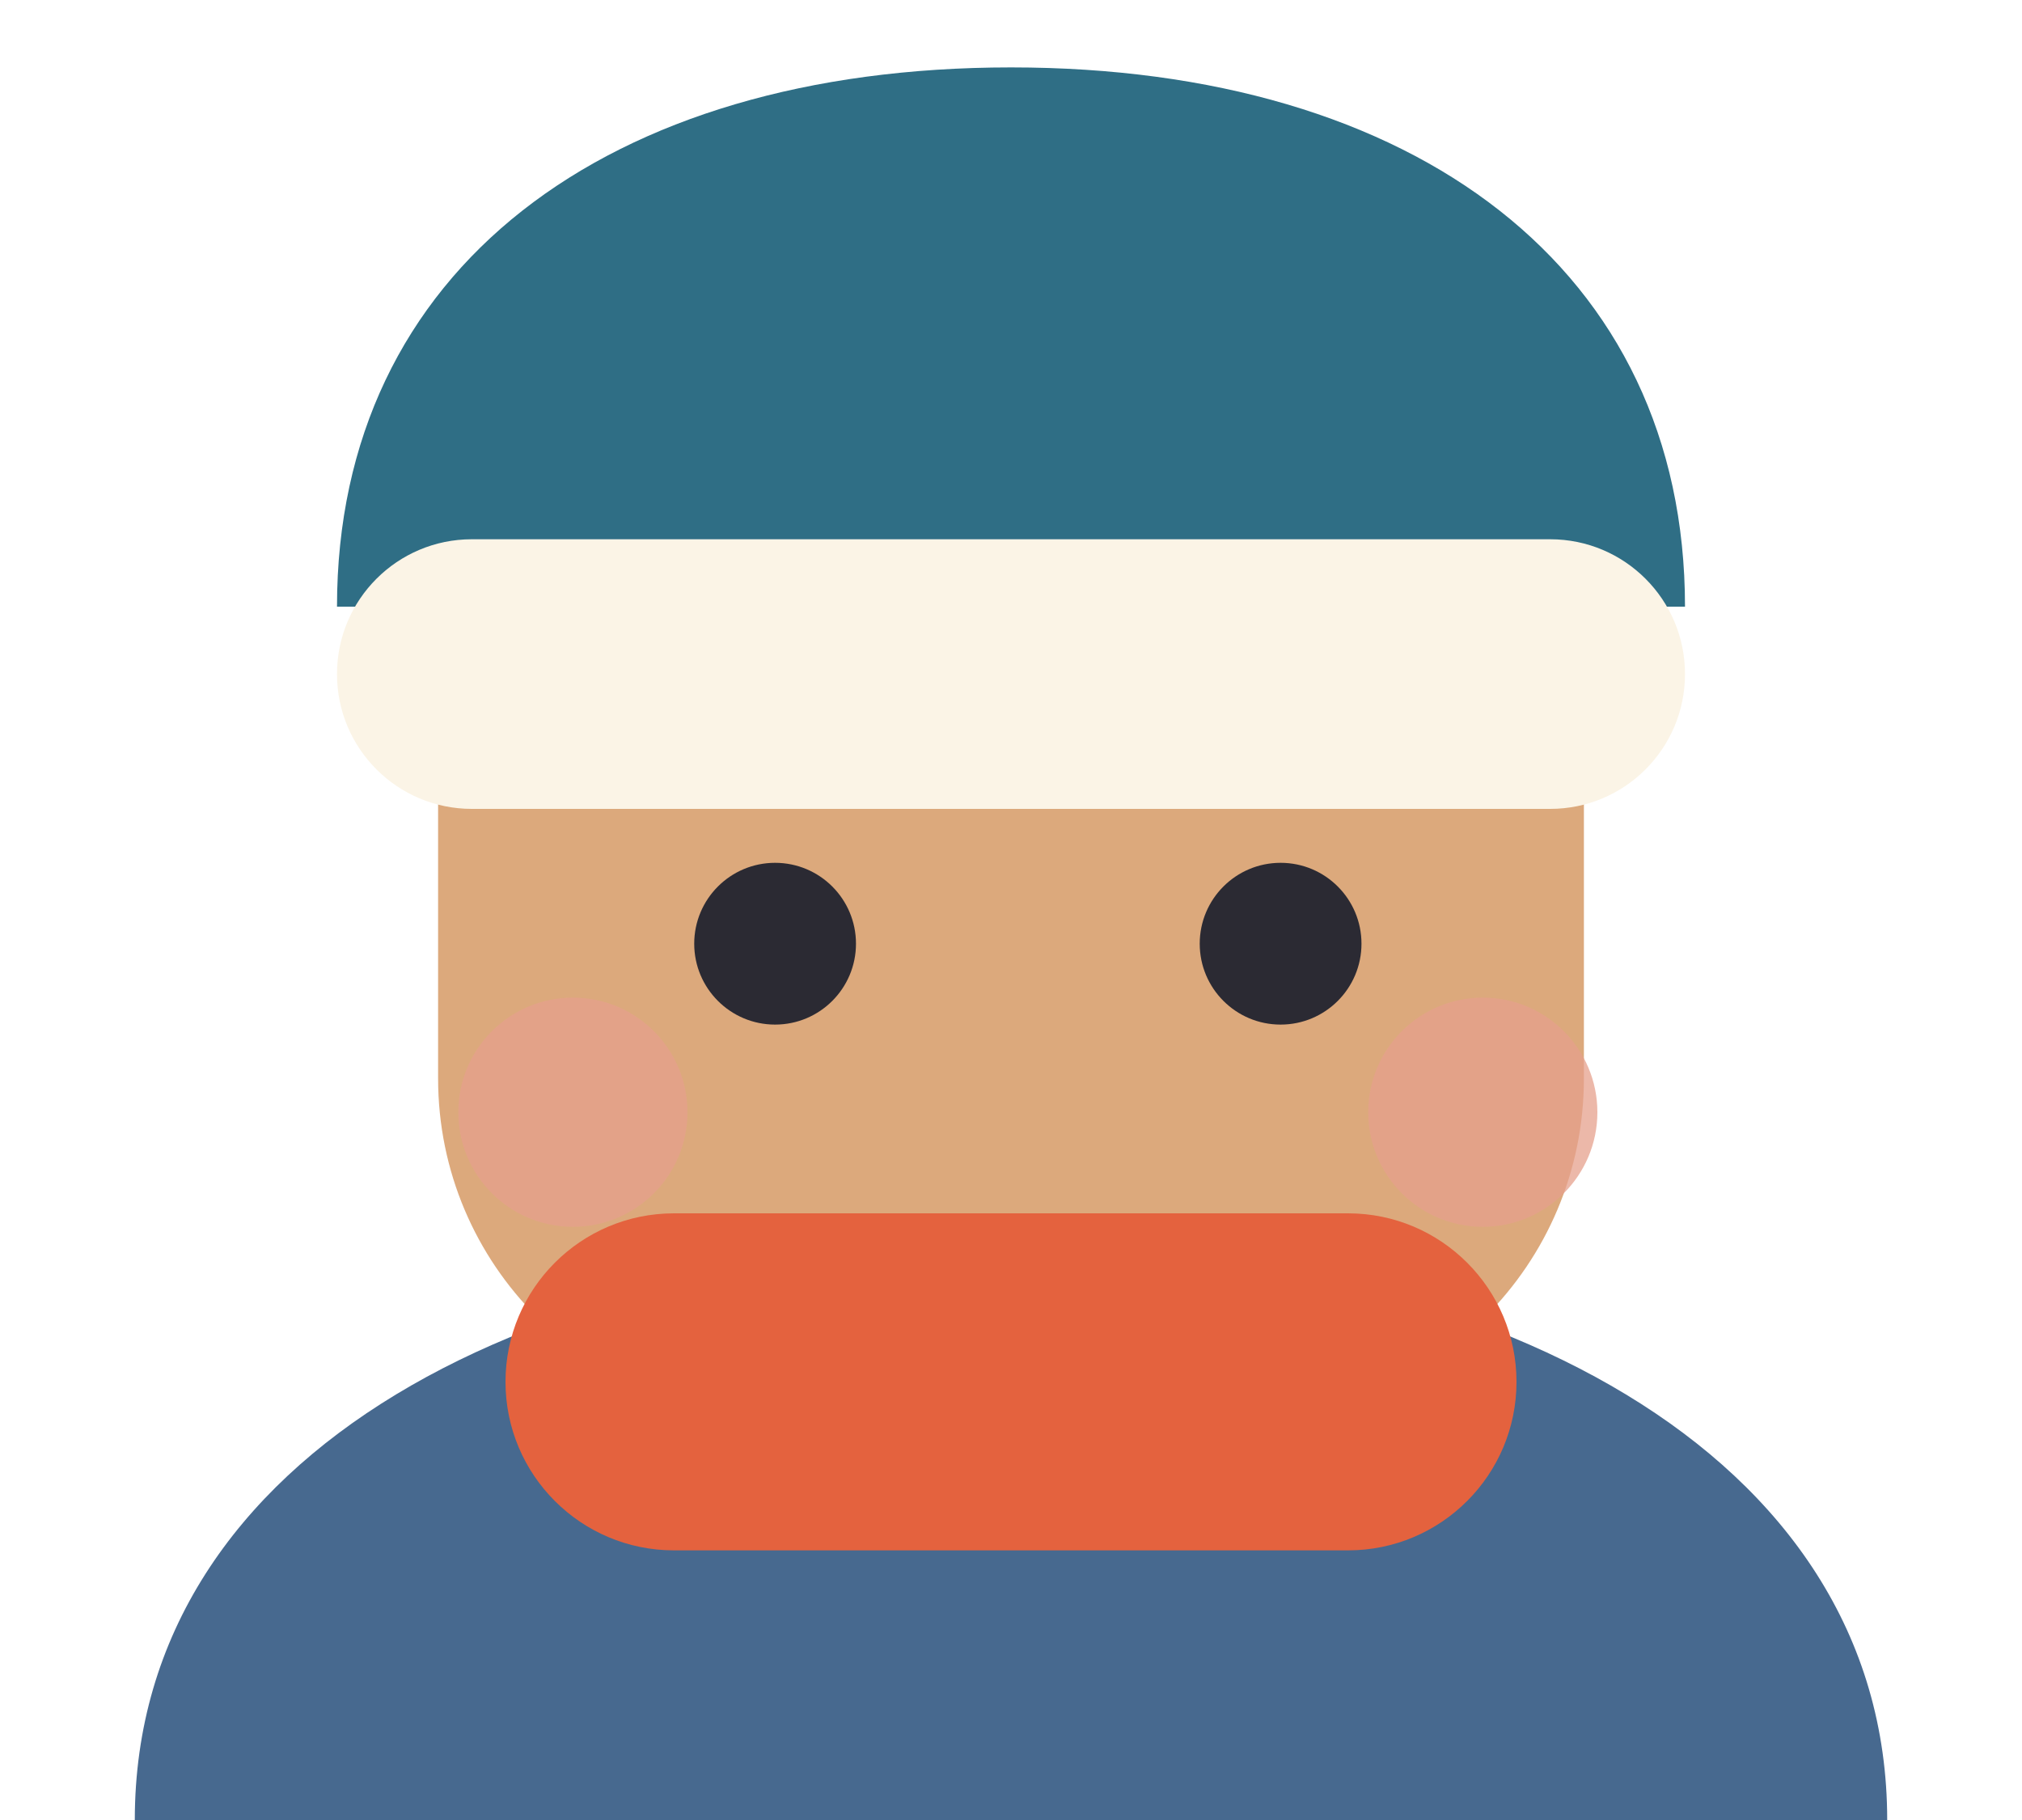
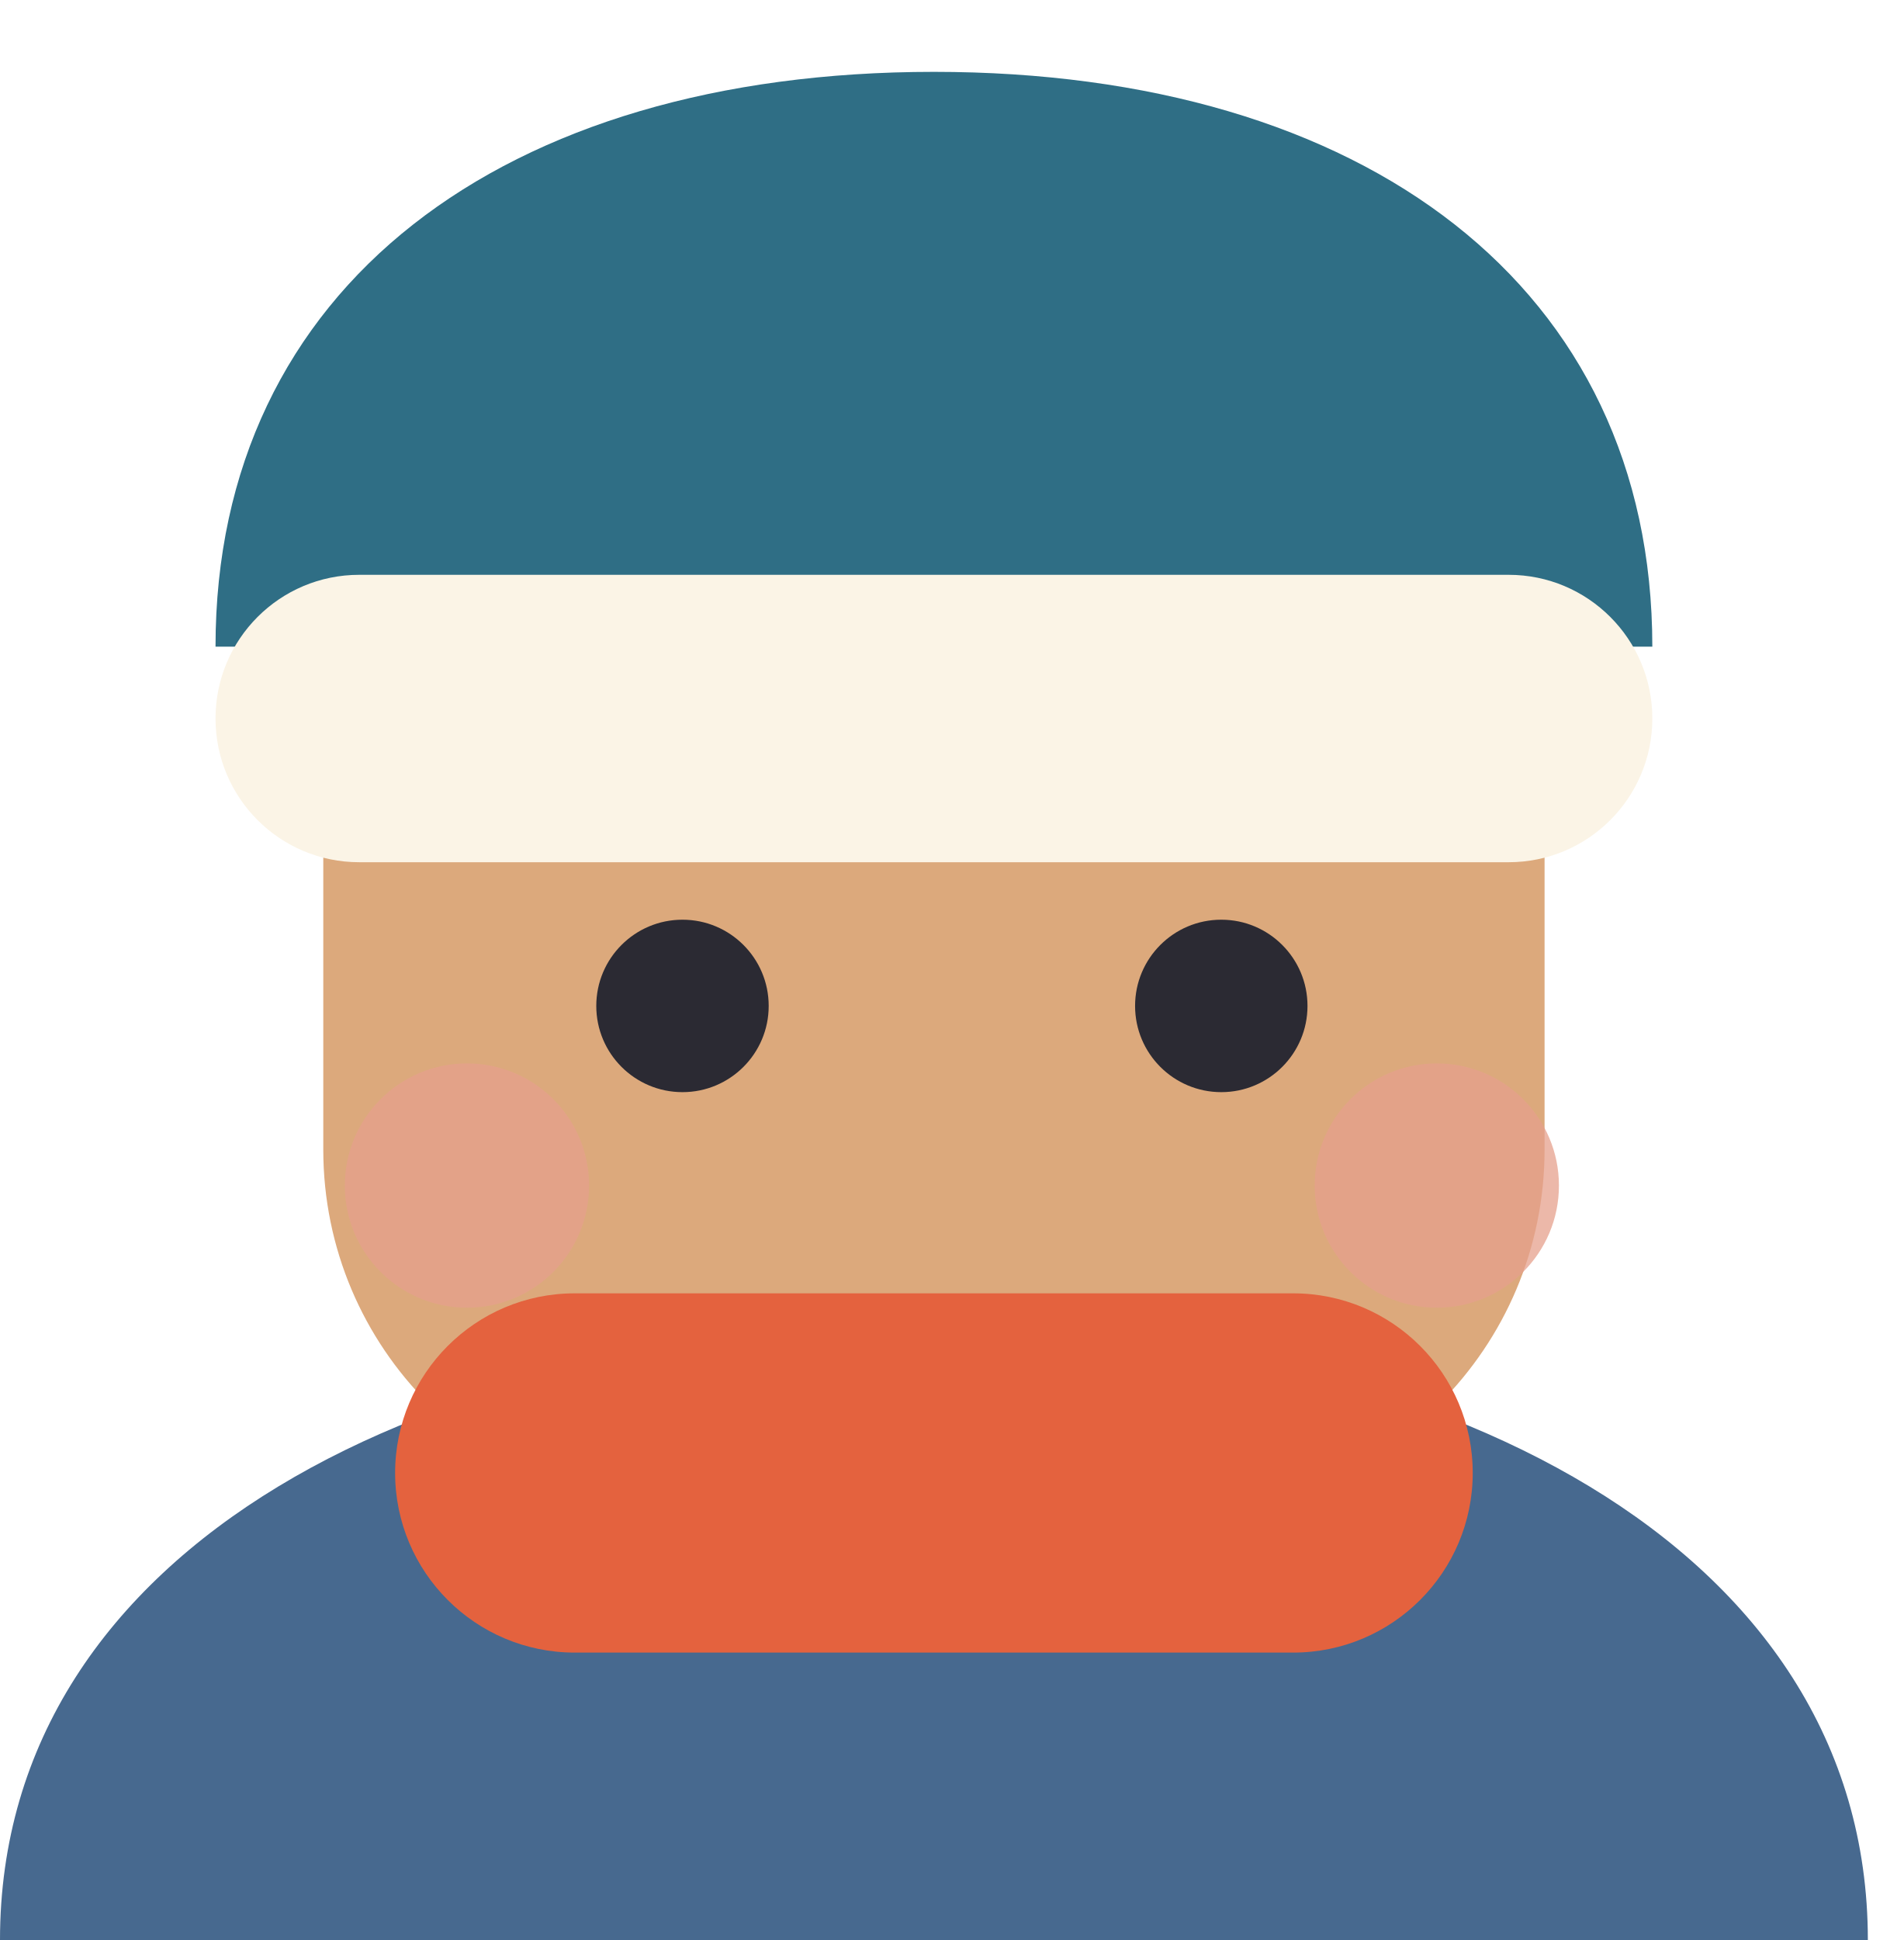
- <svg xmlns="http://www.w3.org/2000/svg" width="180" height="162" viewBox="0 0 60 54">
+ <svg xmlns="http://www.w3.org/2000/svg" width="159" height="162" viewBox="4 0 53 54">
  <path d="M4 54 C4 43 16 37 30 37 C44 37 56 43 56 54 Z" fill="#47698F" />
  <rect x="13" y="8" width="34" height="34" rx="10" fill="#DCA97C" />
  <rect x="15" y="36" width="30" height="10" rx="5" fill="#E4623E" />
  <path d="M10 18 C10 8 18 2 30 2 C42 2 50 8 50 18 Z" fill="#2F6E85" />
  <rect x="10" y="16" width="40" height="8" rx="4" fill="#FBF4E6" />
  <circle cx="23" cy="28" r="2.4" fill="#2B2A33" />
  <circle cx="38" cy="28" r="2.4" fill="#2B2A33" />
  <circle cx="17" cy="33" r="3.4" fill="#E6A08C" opacity="0.75" />
  <circle cx="44" cy="33" r="3.4" fill="#E6A08C" opacity="0.75" />
</svg>
